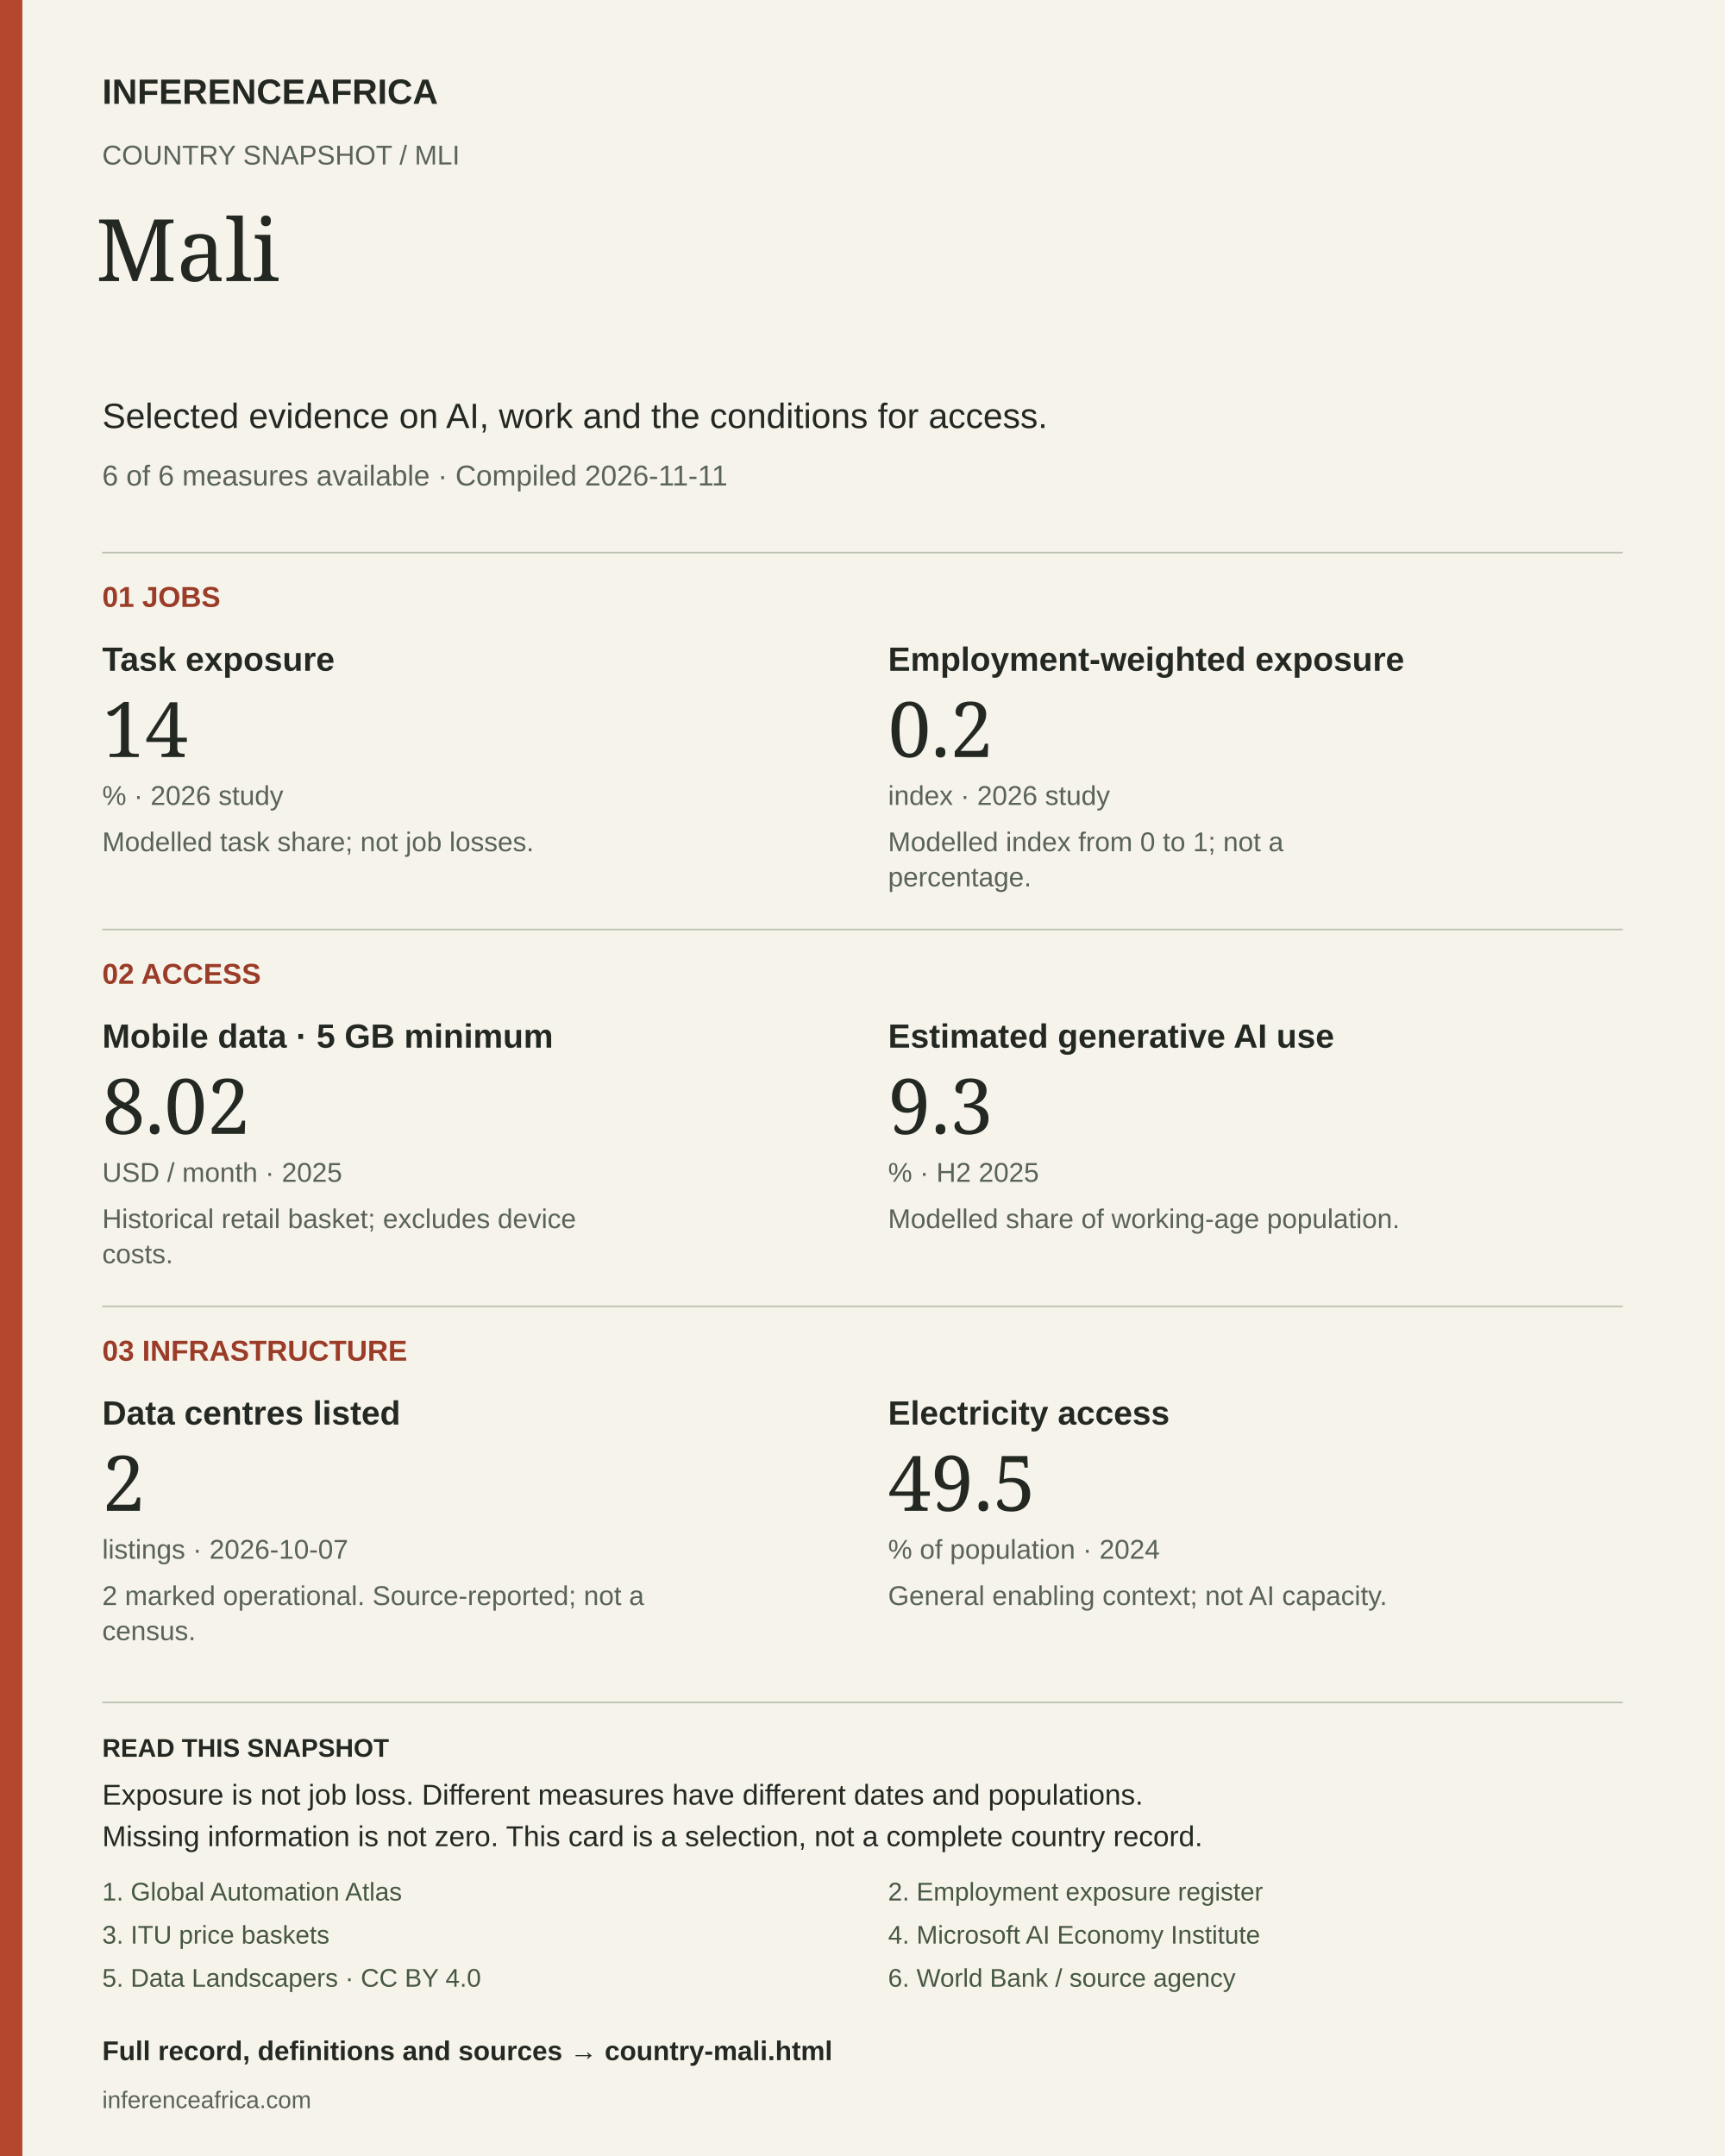
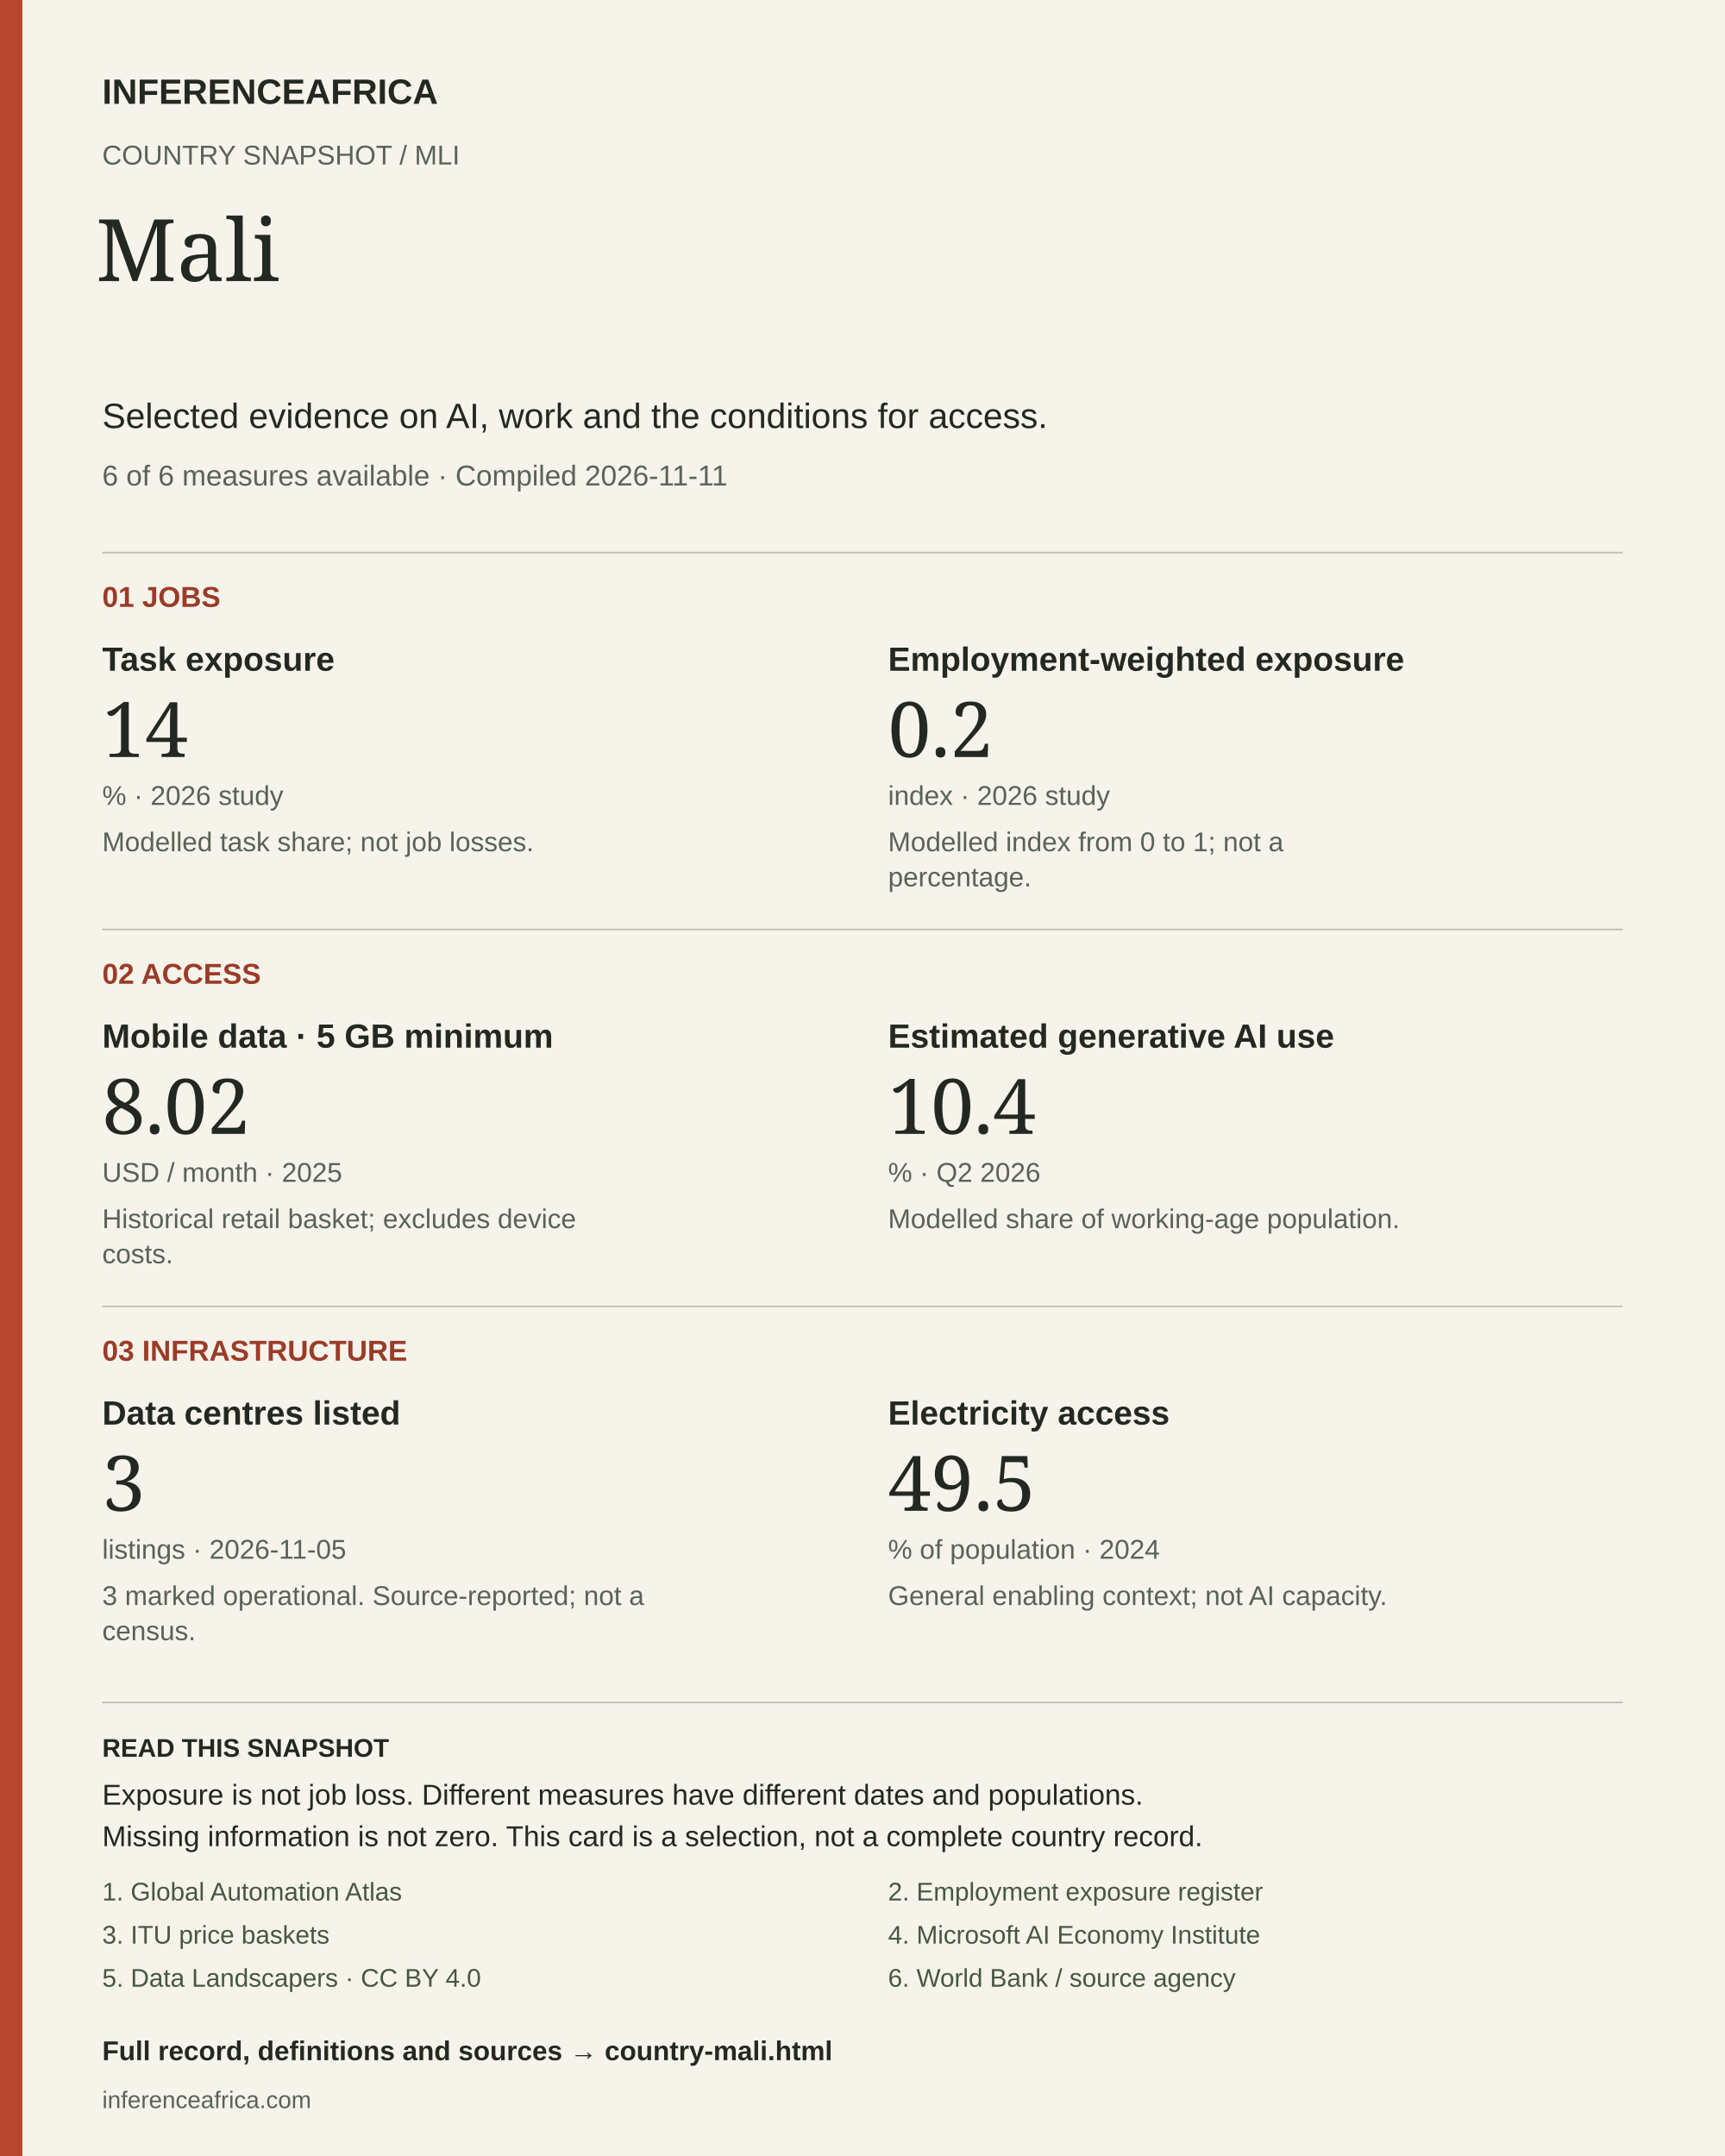
<svg xmlns="http://www.w3.org/2000/svg" width="1080" height="1350" viewBox="0 0 1080 1350" role="img" aria-labelledby="title desc">
  <rect width="1080" height="1350" fill="#f6f3eb" />
  <rect width="14" height="1350" fill="#b5472f" />
  <text x="64" y="65" font-size="22" fill="#232922" font-weight="700" font-family="Arial, sans-serif">INFERENCEAFRICA</text>
  <text x="64" y="103" font-size="17" fill="#596356" font-weight="400" font-family="Arial, sans-serif">COUNTRY SNAPSHOT  /  MLI</text>
  <text x="60" y="176" font-size="54" fill="#232922" font-weight="400" font-family="Georgia, serif">Mali</text>
  <text x="64" y="268" font-size="22" fill="#232922" font-weight="400" font-family="Arial, sans-serif">Selected evidence on AI, work and the conditions for access.</text>
  <text x="64" y="304" font-size="18" fill="#596356" font-weight="400" font-family="Arial, sans-serif">6 of 6 measures available  ·  Compiled 2026-11-11</text>
  <line x1="64" y1="346" x2="1016" y2="346" stroke="#bbc1b3" />
  <text x="64" y="380" font-size="18" fill="#9a3c28" font-weight="700" font-family="Arial, sans-serif">01  JOBS</text>
  <text x="64" y="420" font-size="21" fill="#232922" font-weight="700" font-family="Arial, sans-serif">Task exposure</text>
  <text x="64" y="474" font-size="48" fill="#232922" font-weight="400" font-family="Georgia, serif">14</text>
  <text x="64" y="504" font-size="17" fill="#596356" font-weight="400" font-family="Arial, sans-serif">%  ·  2026 study</text>
  <text x="64" y="533" font-size="17" fill="#596356" font-weight="400" font-family="Arial, sans-serif">Modelled task share; not job losses.</text>
  <text x="556" y="420" font-size="21" fill="#232922" font-weight="700" font-family="Arial, sans-serif">Employment-weighted exposure</text>
  <text x="556" y="474" font-size="48" fill="#232922" font-weight="400" font-family="Georgia, serif">0.2</text>
  <text x="556" y="504" font-size="17" fill="#596356" font-weight="400" font-family="Arial, sans-serif">index  ·  2026 study</text>
  <text x="556" y="533" font-size="17" fill="#596356" font-weight="400" font-family="Arial, sans-serif">Modelled index from 0 to 1; not a</text>
  <text x="556" y="555" font-size="17" fill="#596356" font-weight="400" font-family="Arial, sans-serif">percentage.</text>
  <line x1="64" y1="582" x2="1016" y2="582" stroke="#bbc1b3" />
  <text x="64" y="616" font-size="18" fill="#9a3c28" font-weight="700" font-family="Arial, sans-serif">02  ACCESS</text>
  <text x="64" y="656" font-size="21" fill="#232922" font-weight="700" font-family="Arial, sans-serif">Mobile data · 5 GB minimum</text>
  <text x="64" y="710" font-size="48" fill="#232922" font-weight="400" font-family="Georgia, serif">8.02</text>
  <text x="64" y="740" font-size="17" fill="#596356" font-weight="400" font-family="Arial, sans-serif">USD / month  ·  2025</text>
  <text x="64" y="769" font-size="17" fill="#596356" font-weight="400" font-family="Arial, sans-serif">Historical retail basket; excludes device</text>
  <text x="64" y="791" font-size="17" fill="#596356" font-weight="400" font-family="Arial, sans-serif">costs.</text>
  <text x="556" y="656" font-size="21" fill="#232922" font-weight="700" font-family="Arial, sans-serif">Estimated generative AI use</text>
-   <text x="556" y="710" font-size="48" fill="#232922" font-weight="400" font-family="Georgia, serif">9.3</text>
-   <text x="556" y="740" font-size="17" fill="#596356" font-weight="400" font-family="Arial, sans-serif">%  ·  H2 2025</text>
+   <text x="556" y="710" font-size="48" fill="#232922" font-weight="400" font-family="Georgia, serif">10.4</text>
+   <text x="556" y="740" font-size="17" fill="#596356" font-weight="400" font-family="Arial, sans-serif">%  ·  Q2 2026</text>
  <text x="556" y="769" font-size="17" fill="#596356" font-weight="400" font-family="Arial, sans-serif">Modelled share of working-age population.</text>
  <line x1="64" y1="818" x2="1016" y2="818" stroke="#bbc1b3" />
  <text x="64" y="852" font-size="18" fill="#9a3c28" font-weight="700" font-family="Arial, sans-serif">03  INFRASTRUCTURE</text>
  <text x="64" y="892" font-size="21" fill="#232922" font-weight="700" font-family="Arial, sans-serif">Data centres listed</text>
-   <text x="64" y="946" font-size="48" fill="#232922" font-weight="400" font-family="Georgia, serif">2</text>
-   <text x="64" y="976" font-size="17" fill="#596356" font-weight="400" font-family="Arial, sans-serif">listings  ·  2026-10-07</text>
-   <text x="64" y="1005" font-size="17" fill="#596356" font-weight="400" font-family="Arial, sans-serif">2 marked operational. Source-reported; not a</text>
+   <text x="64" y="946" font-size="48" fill="#232922" font-weight="400" font-family="Georgia, serif">3</text>
+   <text x="64" y="976" font-size="17" fill="#596356" font-weight="400" font-family="Arial, sans-serif">listings  ·  2026-11-05</text>
+   <text x="64" y="1005" font-size="17" fill="#596356" font-weight="400" font-family="Arial, sans-serif">3 marked operational. Source-reported; not a</text>
  <text x="64" y="1027" font-size="17" fill="#596356" font-weight="400" font-family="Arial, sans-serif">census.</text>
  <text x="556" y="892" font-size="21" fill="#232922" font-weight="700" font-family="Arial, sans-serif">Electricity access</text>
  <text x="556" y="946" font-size="48" fill="#232922" font-weight="400" font-family="Georgia, serif">49.5</text>
  <text x="556" y="976" font-size="17" fill="#596356" font-weight="400" font-family="Arial, sans-serif">% of population  ·  2024</text>
  <text x="556" y="1005" font-size="17" fill="#596356" font-weight="400" font-family="Arial, sans-serif">General enabling context; not AI capacity.</text>
  <line x1="64" y1="1066" x2="1016" y2="1066" stroke="#bbc1b3" />
  <text x="64" y="1100" font-size="16" fill="#232922" font-weight="700" font-family="Arial, sans-serif">READ THIS SNAPSHOT</text>
  <text x="64" y="1130" font-size="18" fill="#232922" font-weight="400" font-family="Arial, sans-serif">Exposure is not job loss. Different measures have different dates and populations.</text>
  <text x="64" y="1156" font-size="18" fill="#232922" font-weight="400" font-family="Arial, sans-serif">Missing information is not zero. This card is a selection, not a complete country record.</text>
  <a href="https://arxiv.org/abs/2605.17086">
    <text x="64" y="1190" font-size="16" fill="#465745" font-weight="400" font-family="Arial, sans-serif">1. Global Automation Atlas</text>
  </a>
  <a href="https://arxiv.org/abs/2607.05404">
    <text x="556" y="1190" font-size="16" fill="#465745" font-weight="400" font-family="Arial, sans-serif">2. Employment exposure register</text>
  </a>
  <a href="https://www.itu.int/en/ITU-D/Statistics/Documents/ICT_Prices/ITU_ICTPriceBaskets_2008-2025.xlsx">
    <text x="64" y="1217" font-size="16" fill="#465745" font-weight="400" font-family="Arial, sans-serif">3. ITU price baskets</text>
  </a>
-   <a href="https://www.microsoft.com/en-us/research/wp-content/uploads/2026/01/Microsoft-AI-Diffusion-Report-January-2026.pdf">
+   <a href="https://github.com/microsoft/ai-diffusion-report/blob/main/data/AI_Diffusion_Q22026_Update.csv">
    <text x="556" y="1217" font-size="16" fill="#465745" font-weight="400" font-family="Arial, sans-serif">4. Microsoft AI Economy Institute</text>
  </a>
  <a href="https://corpus.data-landscapers.io/datasets/data-centres/">
    <text x="64" y="1244" font-size="16" fill="#465745" font-weight="400" font-family="Arial, sans-serif">5. Data Landscapers · CC BY 4.0</text>
  </a>
  <a href="https://api.worldbank.org/v2/country/AGO;BDI;BEN;BFA;BWA;CAF;CIV;CMR;COD;COG;COM;CPV;DJI;DZA;EGY;ERI;ETH;GAB;GHA;GIN;GMB;GNB;GNQ;KEN;LBR;LBY;LSO;MAR;MDG;MLI;MOZ;MRT;MUS;MWI;NAM;NER;NGA;RWA;SDN;SEN;SLE;SOM;SSD;STP;SWZ;SYC;TCD;TGO;TUN;TZA;UGA;ZAF;ZMB;ZWE/indicator/EG.ELC.ACCS.ZS?format=json&amp;date=1960:2025&amp;per_page=20000">
    <text x="556" y="1244" font-size="16" fill="#465745" font-weight="400" font-family="Arial, sans-serif">6. World Bank / source agency</text>
  </a>
  <a href="https://inferenceafrica.com/country-mali.html">
    <text x="64" y="1290" font-size="17" fill="#232922" font-weight="700" font-family="Arial, sans-serif">Full record, definitions and sources → country-mali.html</text>
  </a>
  <text x="64" y="1320" font-size="15" fill="#596356" font-weight="400" font-family="Arial, sans-serif">inferenceafrica.com</text>
</svg>
